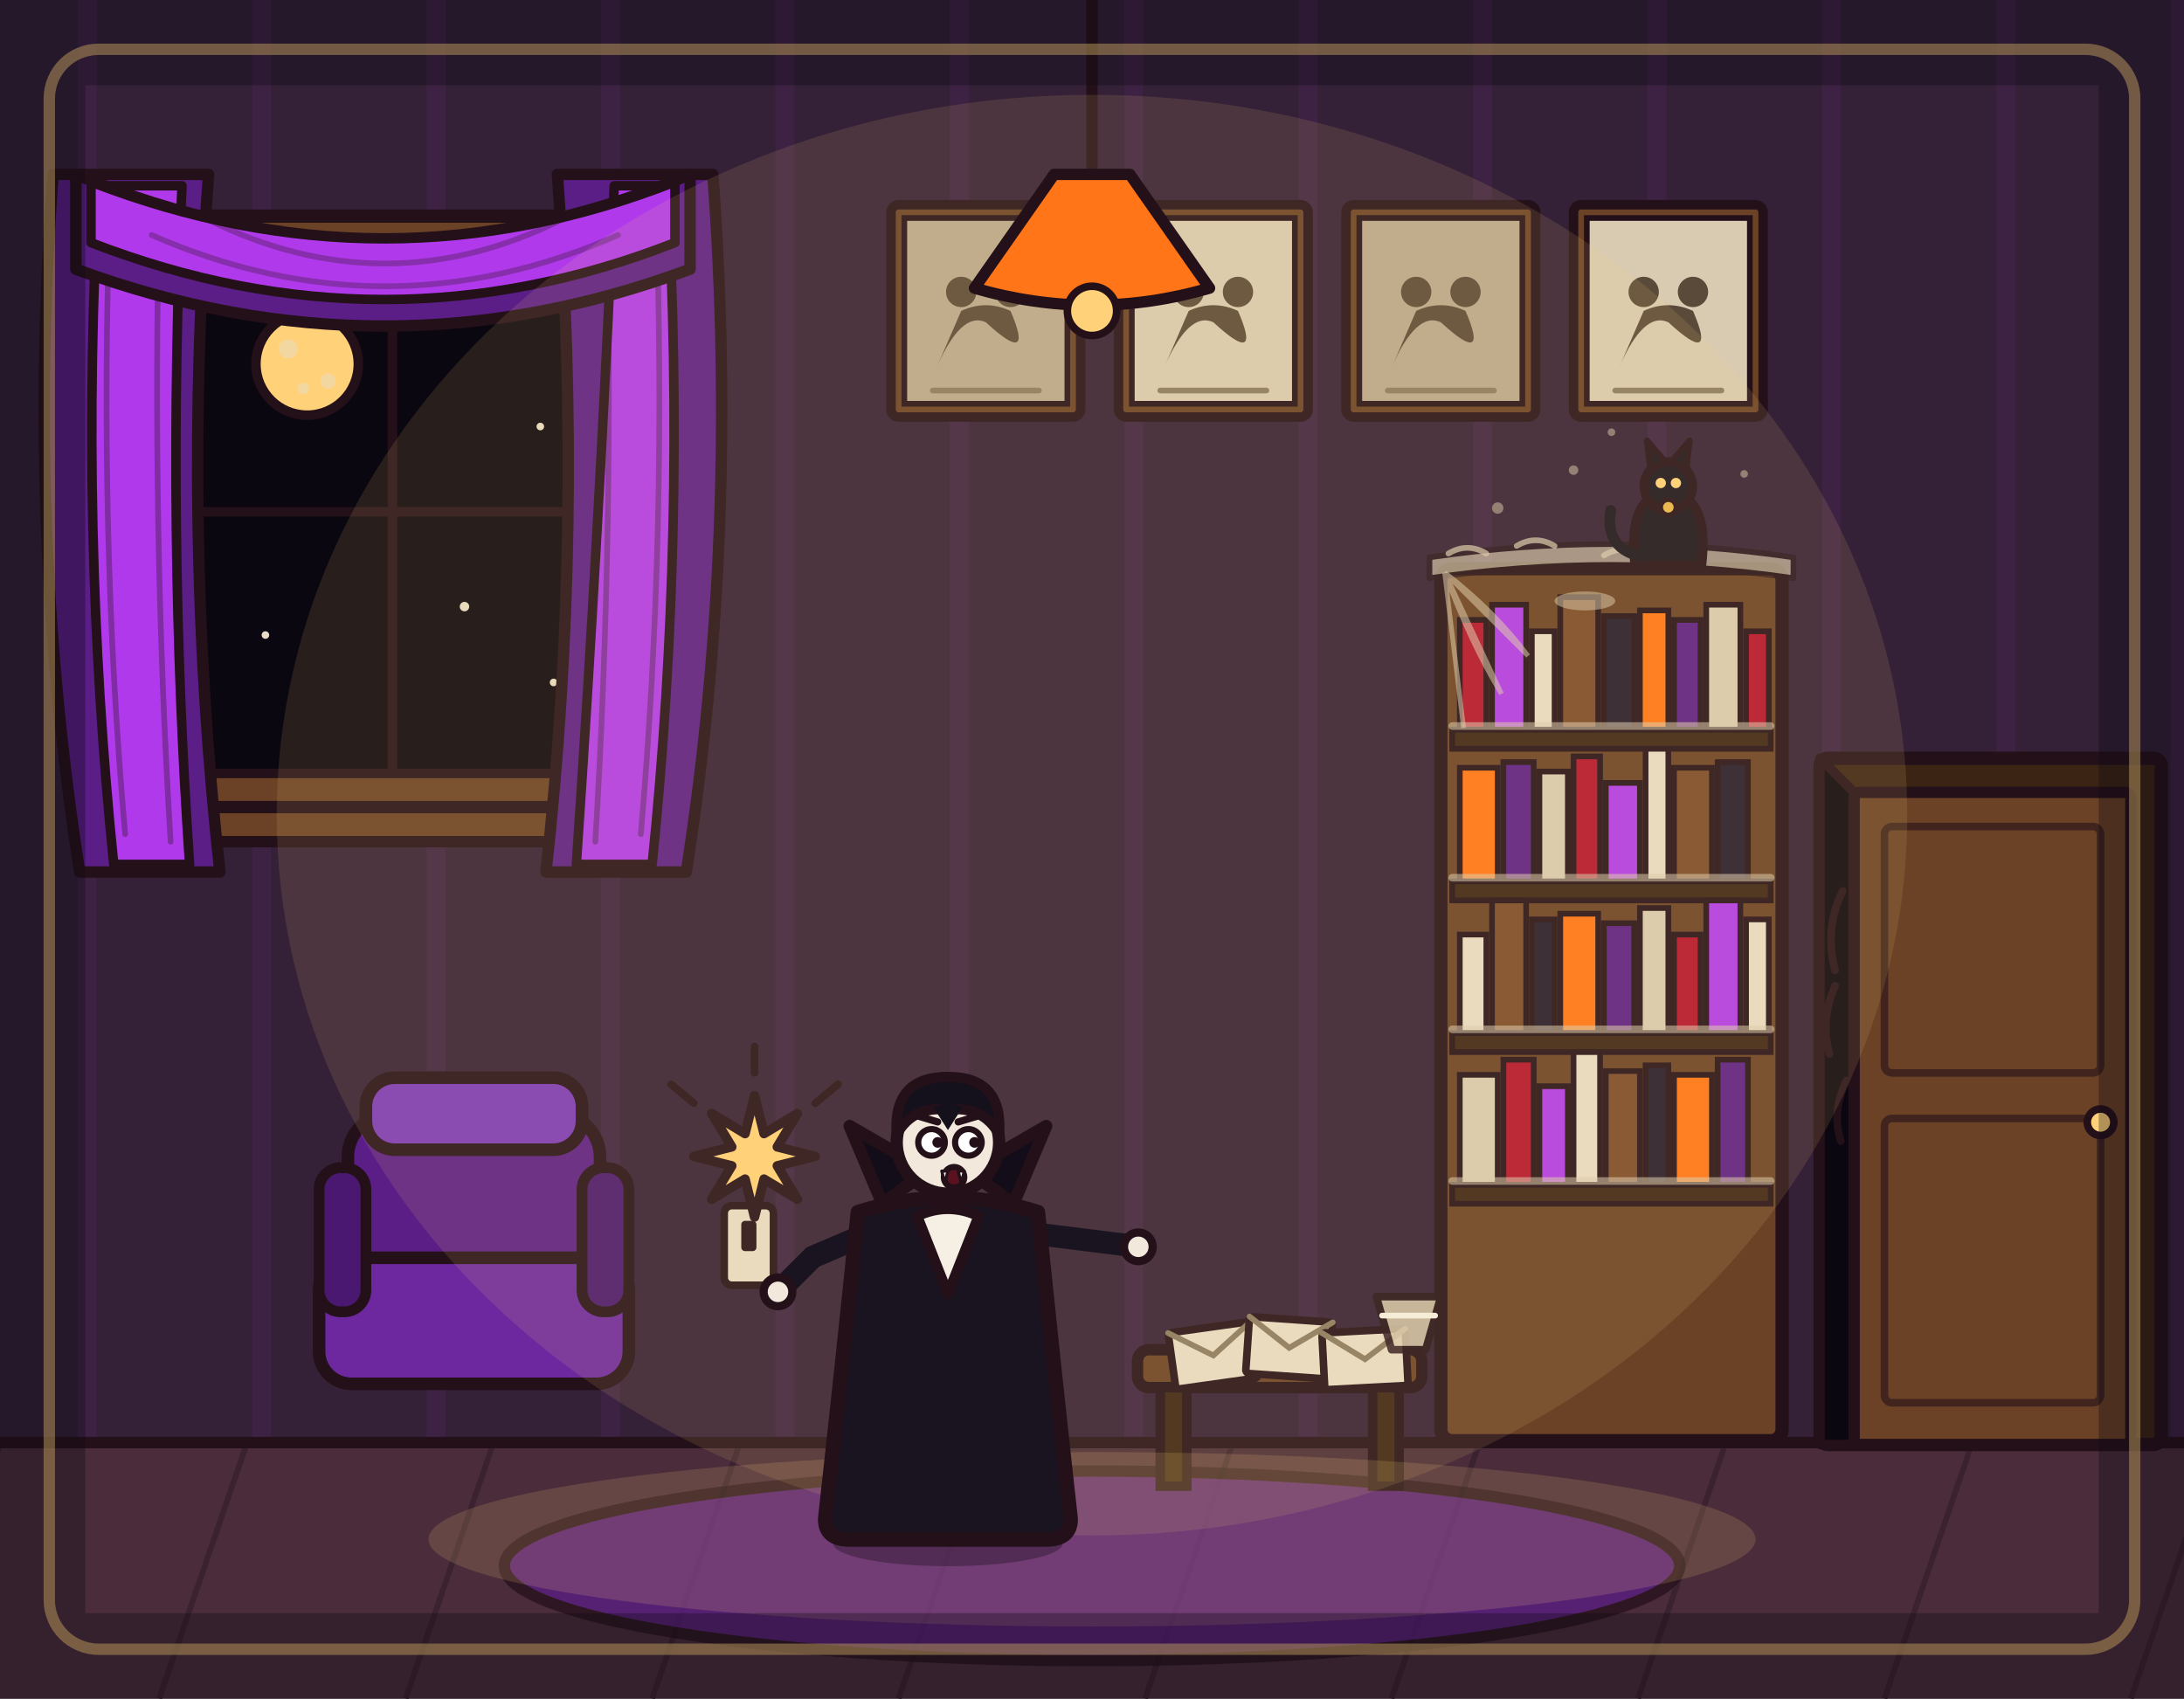
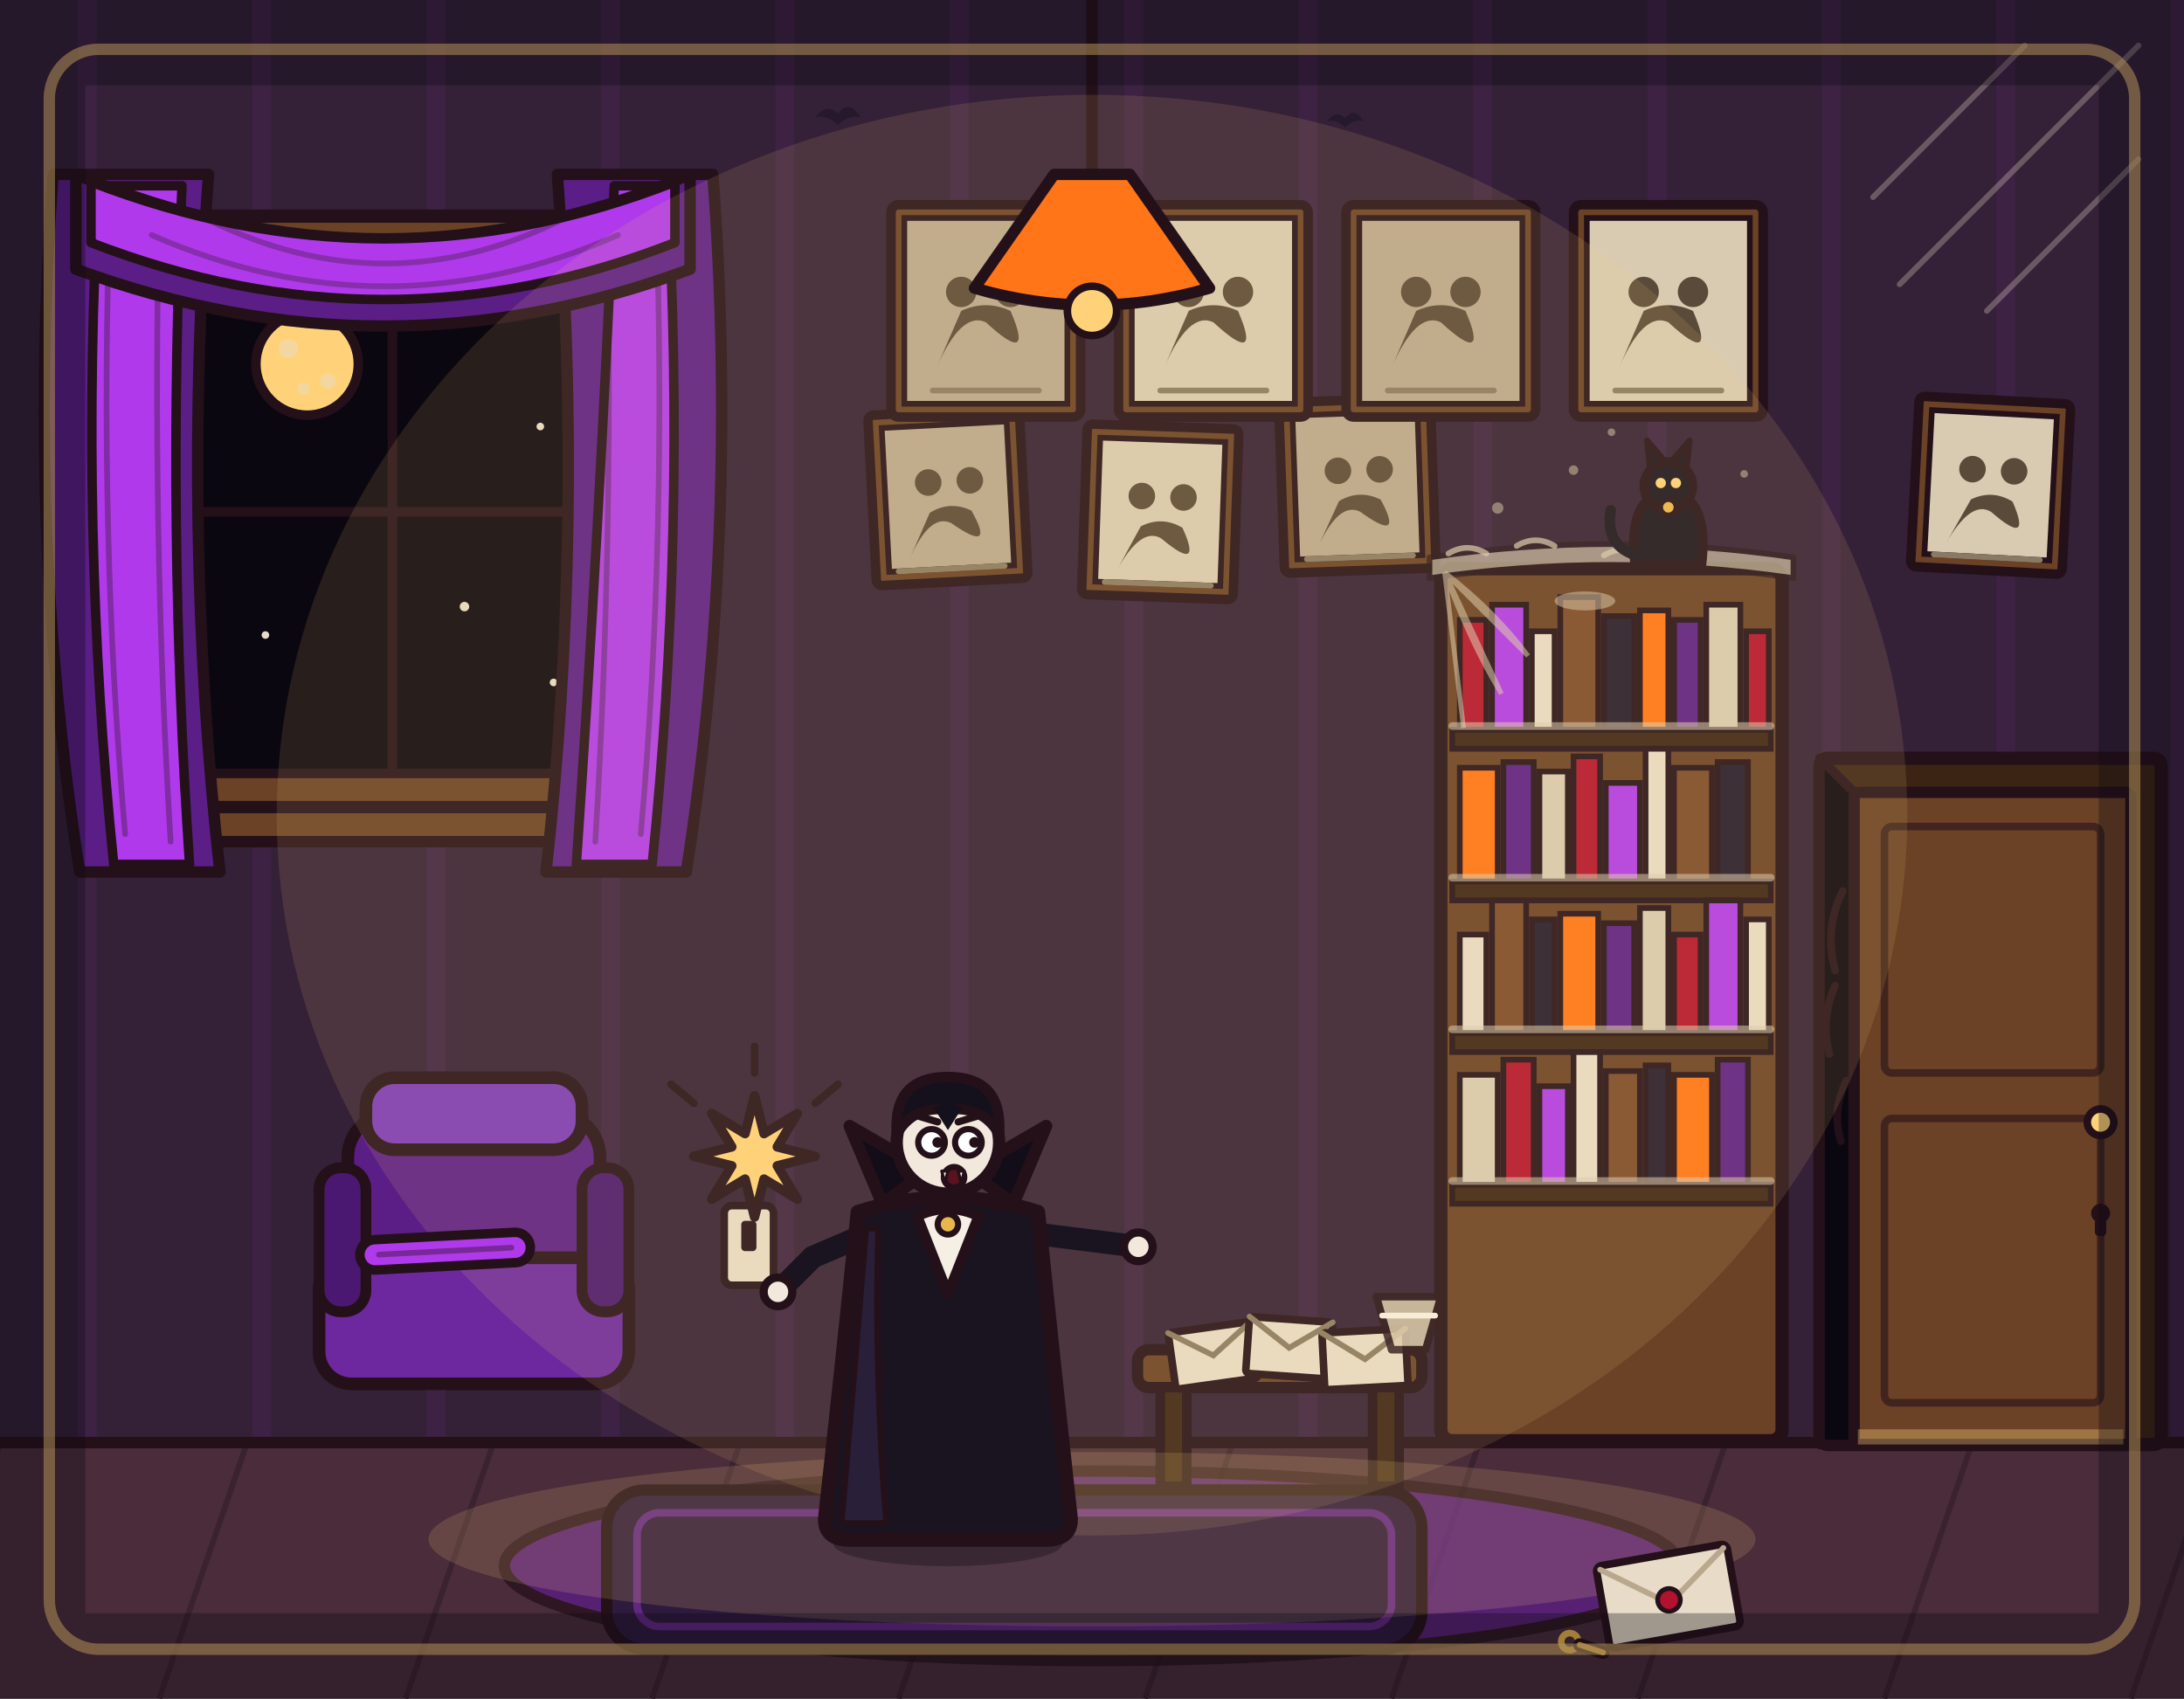
<svg xmlns="http://www.w3.org/2000/svg" viewBox="0 0 1152 896" width="1152" height="896">
  <rect x="0" y="0" width="1152" height="896" fill="#2a1733" />
  <rect x="0" y="0" width="1152" height="760" fill="#ffd27a" opacity=".05" />
  <path d="M46 0V762M138 0V762M230 0V762M322 0V762M414 0V762M506 0V762M598 0V762M690 0V762M782 0V762M874 0V762M966 0V762M1058 0V762M1150 0V762" stroke="#b03aeb" stroke-width="10" opacity=".07" fill="none" />
+   <path d="M1128 24 L1002 150 M1128 84 L1048 164 M1068 24 L988 104" stroke="#e8dcc8" stroke-width="3" opacity=".3" fill="none" stroke-linecap="round" />
+   <g fill="#1a1420" opacity=".55">
+     <path d="M0 0 Q6 -8 12 -2 Q18 -10 24 0 Q18 -2 12 4 Q6 -2 0 0 Z" transform="translate(430 62)" />
+     <path d="M0 0 Q6 -8 12 -2 Q18 -10 24 0 Q18 -2 12 4 Q6 -2 0 0 Z" transform="translate(700 64) scale(.8)" />
+   </g>
+   <g transform="rotate(-3 500 262)">
+     <rect x="460" y="217" width="80" height="90" rx="3" fill="#6b4226" stroke="#241019" stroke-width="5" stroke-linejoin="round" />
+     <rect x="467" y="224" width="66" height="76" fill="#b9a88e" stroke="#241019" stroke-width="3" />
+     <circle cx="490" cy="254" r="7" fill="#5a4a3a" />
+     <circle cx="512" cy="254" r="7" fill="#5a4a3a" />
+     <path d="M478 294 Q490 270 501 276 Q524 294 512 270 Q501 264 490 270 Z" fill="#5a4a3a" />
+     <line x1="472" y1="300" x2="528" y2="300" stroke="#8a7a64" stroke-width="3" stroke-linecap="round" />
+   </g>
+   <g transform="rotate(2 612 270)">
+     <rect x="572" y="225" width="80" height="90" rx="3" fill="#6b4226" stroke="#241019" stroke-width="5" stroke-linejoin="round" />
+     <rect x="579" y="232" width="66" height="76" fill="#d9cbb2" stroke="#241019" stroke-width="3" />
+     <circle cx="602" cy="262" r="7" fill="#5a4a3a" />
+     <circle cx="624" cy="262" r="7" fill="#5a4a3a" />
+     <path d="M590 302 Q602 278 613 284 Q636 302 624 278 Q613 272 602 278 Z" fill="#5a4a3a" />
+     <line x1="584" y1="308" x2="640" y2="308" stroke="#8a7a64" stroke-width="3" stroke-linecap="round" />
+   </g>
+   <g transform="rotate(-2 716 256)">
+     <rect x="676" y="211" width="80" height="90" rx="3" fill="#6b4226" stroke="#241019" stroke-width="5" stroke-linejoin="round" />
+     <rect x="683" y="218" width="66" height="76" fill="#b9a88e" stroke="#241019" stroke-width="3" />
+     <circle cx="706" cy="248" r="7" fill="#5a4a3a" />
+     <circle cx="728" cy="248" r="7" fill="#5a4a3a" />
+     <path d="M694 288 Q706 264 717 270 Q740 288 728 264 Q717 258 706 264 Z" fill="#5a4a3a" />
+     <line x1="688" y1="294" x2="744" y2="294" stroke="#8a7a64" stroke-width="3" stroke-linecap="round" />
+   </g>
+   <g transform="rotate(3 1050 256)">
+     <rect x="1010" y="211" width="80" height="90" rx="3" fill="#6b4226" stroke="#241019" stroke-width="5" stroke-linejoin="round" />
+     <rect x="1017" y="218" width="66" height="76" fill="#d9cbb2" stroke="#241019" stroke-width="3" />
+     <circle cx="1040" cy="248" r="7" fill="#5a4a3a" />
+     <circle cx="1062" cy="248" r="7" fill="#5a4a3a" />
+     <path d="M1028 288 Q1040 264 1051 270 Q1074 288 1062 264 Q1051 258 1040 264 Z" fill="#5a4a3a" />
+     <line x1="1022" y1="294" x2="1078" y2="294" stroke="#8a7a64" stroke-width="3" stroke-linecap="round" />
+   </g>
  <rect x="0" y="760" width="1152" height="136" fill="#4a2c3a" />
  <path d="M0 762 L-46 896M130 762 L84 896M260 762 L214 896M390 762 L344 896M520 762 L474 896M650 762 L604 896M780 762 L734 896M910 762 L864 896M1040 762 L994 896M1170 762 L1124 896" stroke="#3a2230" stroke-width="3" fill="none" />
  <line x1="0" y1="761" x2="1152" y2="761" stroke="#241019" stroke-width="6" stroke-linecap="round" />
  <ellipse cx="576" cy="826" rx="310" ry="50" fill="#5b1e86" stroke="#241019" stroke-width="6" stroke-linejoin="round" opacity=".75" />
+   <rect x="320" y="786" width="430" height="84" rx="20" fill="#2e1a3d" stroke="#241019" stroke-width="6" stroke-linejoin="round" />
+   <rect x="336" y="798" width="398" height="60" rx="12" fill="none" stroke="#b03aeb" stroke-width="4" opacity=".4" />
  <rect x="84" y="114" width="246" height="312" rx="6" fill="#6b4226" stroke="#241019" stroke-width="7" stroke-linejoin="round" />
  <rect x="102" y="132" width="210" height="276" fill="#0b0710" stroke="#241019" stroke-width="5" />
  <line x1="207" y1="132" x2="207" y2="408" stroke="#241019" stroke-width="5" />
  <line x1="102" y1="270" x2="312" y2="270" stroke="#241019" stroke-width="5" />
  <circle cx="162" cy="192" r="27" fill="#ffd27a" stroke="#241019" stroke-width="5" />
  <circle cx="152" cy="184" r="5" fill="#e8dcc8" opacity=".5" />
  <circle cx="173" cy="201" r="4" fill="#e8dcc8" opacity=".5" />
  <circle cx="160" cy="205" r="3" fill="#e8dcc8" opacity=".5" />
  <circle cx="255" cy="165" r="2.5" fill="#e8dcc8" />
  <circle cx="285" cy="225" r="2" fill="#e8dcc8" />
  <circle cx="245" cy="320" r="2.5" fill="#e8dcc8" />
  <circle cx="140" cy="335" r="2" fill="#e8dcc8" />
  <circle cx="292" cy="360" r="2" fill="#e8dcc8" />
  <circle cx="120" cy="160" r="2" fill="#e8dcc8" />
  <rect x="76" y="426" width="262" height="18" rx="4" fill="#6b4226" stroke="#241019" stroke-width="6" stroke-linejoin="round" />
  <path d="M28 92 Q14 280 42 460 L116 460 Q96 280 110 92 Z" fill="#5b1e86" stroke="#241019" stroke-width="6" stroke-linejoin="round" />
  <path d="M52 98 Q42 280 60 456 L100 456 Q88 280 96 98 Z" fill="#b03aeb" stroke="#241019" stroke-width="5" stroke-linejoin="round" />
  <path d="M376 92 Q390 280 362 460 L288 460 Q308 280 294 92 Z" fill="#5b1e86" stroke="#241019" stroke-width="6" stroke-linejoin="round" />
  <path d="M352 98 Q362 280 344 456 L304 456 Q316 280 324 98 Z" fill="#b03aeb" stroke="#241019" stroke-width="5" stroke-linejoin="round" />
  <path d="M58 110 Q52 280 66 440 M84 108 Q80 280 90 444" fill="none" stroke="#241019" stroke-width="3" opacity=".35" stroke-linecap="round" />
  <path d="M346 110 Q352 280 338 440 M320 108 Q324 280 314 444" fill="none" stroke="#241019" stroke-width="3" opacity=".35" stroke-linecap="round" />
  <path d="M40 92 Q203 160 364 92 L364 142 Q203 202 40 142 Z" fill="#5b1e86" stroke="#241019" stroke-width="6" stroke-linejoin="round" />
  <path d="M48 96 Q203 156 356 96 L356 128 Q203 188 48 128 Z" fill="#b03aeb" stroke="#241019" stroke-width="5" stroke-linejoin="round" />
  <path d="M110 116 Q203 162 296 116 M80 124 Q203 178 326 124" fill="none" stroke="#241019" stroke-width="3" opacity=".3" stroke-linecap="round" />
  <rect x="470" y="108" width="100" height="112" rx="4" fill="#6b4226" stroke="#241019" stroke-width="5" stroke-linejoin="round" />
  <rect x="477" y="115" width="86" height="98" fill="#b9a88e" stroke="#241019" stroke-width="3" />
  <circle cx="507" cy="154" r="8" fill="#5a4a3a" />
  <circle cx="533" cy="154" r="8" fill="#5a4a3a" />
  <path d="M494 194 Q507 164 520 170 Q546 194 533 164 Q520 158 507 164 Z" fill="#5a4a3a" />
  <line x1="492" y1="206" x2="548" y2="206" stroke="#8a7a64" stroke-width="3" stroke-linecap="round" />
  <rect x="590" y="108" width="100" height="112" rx="4" fill="#6b4226" stroke="#241019" stroke-width="5" stroke-linejoin="round" />
  <rect x="597" y="115" width="86" height="98" fill="#d9cbb2" stroke="#241019" stroke-width="3" />
  <circle cx="627" cy="154" r="8" fill="#5a4a3a" />
  <circle cx="653" cy="154" r="8" fill="#5a4a3a" />
  <path d="M614 194 Q627 164 640 170 Q666 194 653 164 Q640 158 627 164 Z" fill="#5a4a3a" />
  <line x1="612" y1="206" x2="668" y2="206" stroke="#8a7a64" stroke-width="3" stroke-linecap="round" />
  <rect x="710" y="108" width="100" height="112" rx="4" fill="#6b4226" stroke="#241019" stroke-width="5" stroke-linejoin="round" />
  <rect x="717" y="115" width="86" height="98" fill="#b9a88e" stroke="#241019" stroke-width="3" />
  <circle cx="747" cy="154" r="8" fill="#5a4a3a" />
  <circle cx="773" cy="154" r="8" fill="#5a4a3a" />
  <path d="M734 194 Q747 164 760 170 Q786 194 773 164 Q760 158 747 164 Z" fill="#5a4a3a" />
  <line x1="732" y1="206" x2="788" y2="206" stroke="#8a7a64" stroke-width="3" stroke-linecap="round" />
  <rect x="830" y="108" width="100" height="112" rx="4" fill="#6b4226" stroke="#241019" stroke-width="5" stroke-linejoin="round" />
  <rect x="837" y="115" width="86" height="98" fill="#d9cbb2" stroke="#241019" stroke-width="3" />
  <circle cx="867" cy="154" r="8" fill="#5a4a3a" />
  <circle cx="893" cy="154" r="8" fill="#5a4a3a" />
  <path d="M854 194 Q867 164 880 170 Q906 194 893 164 Q880 158 867 164 Z" fill="#5a4a3a" />
  <line x1="852" y1="206" x2="908" y2="206" stroke="#8a7a64" stroke-width="3" stroke-linecap="round" />
  <rect x="760" y="300" width="180" height="460" rx="6" fill="#6b4226" stroke="#241019" stroke-width="7" stroke-linejoin="round" />
  <rect x="770" y="327" width="14" height="58" fill="#b3122e" stroke="#241019" stroke-width="3" />
  <rect x="787" y="319" width="18" height="66" fill="#b03aeb" stroke="#241019" stroke-width="3" />
  <rect x="808" y="333" width="12" height="52" fill="#e8dcc8" stroke="#241019" stroke-width="3" />
  <rect x="823" y="315" width="20" height="70" fill="#7a4a2c" stroke="#241019" stroke-width="3" />
  <rect x="846" y="325" width="16" height="60" fill="#241a2e" stroke="#241019" stroke-width="3" />
  <rect x="865" y="322" width="15" height="63" fill="#ff7518" stroke="#241019" stroke-width="3" />
  <rect x="883" y="327" width="14" height="58" fill="#5b1e86" stroke="#241019" stroke-width="3" />
  <rect x="900" y="319" width="18" height="66" fill="#d9cbb2" stroke="#241019" stroke-width="3" />
  <rect x="921" y="333" width="12" height="52" fill="#b3122e" stroke="#241019" stroke-width="3" />
  <rect x="766" y="385" width="168" height="10" fill="#3c2415" stroke="#241019" stroke-width="3" />
  <rect x="770" y="405" width="20" height="60" fill="#ff7518" stroke="#241019" stroke-width="3" />
  <rect x="793" y="402" width="16" height="63" fill="#5b1e86" stroke="#241019" stroke-width="3" />
  <rect x="812" y="407" width="15" height="58" fill="#d9cbb2" stroke="#241019" stroke-width="3" />
  <rect x="830" y="399" width="14" height="66" fill="#b3122e" stroke="#241019" stroke-width="3" />
  <rect x="847" y="413" width="18" height="52" fill="#b03aeb" stroke="#241019" stroke-width="3" />
  <rect x="868" y="395" width="12" height="70" fill="#e8dcc8" stroke="#241019" stroke-width="3" />
  <rect x="883" y="405" width="20" height="60" fill="#7a4a2c" stroke="#241019" stroke-width="3" />
  <rect x="906" y="402" width="16" height="63" fill="#241a2e" stroke="#241019" stroke-width="3" />
  <rect x="766" y="465" width="168" height="10" fill="#3c2415" stroke="#241019" stroke-width="3" />
  <rect x="770" y="493" width="14" height="52" fill="#e8dcc8" stroke="#241019" stroke-width="3" />
  <rect x="787" y="475" width="18" height="70" fill="#7a4a2c" stroke="#241019" stroke-width="3" />
  <rect x="808" y="485" width="12" height="60" fill="#241a2e" stroke="#241019" stroke-width="3" />
  <rect x="823" y="482" width="20" height="63" fill="#ff7518" stroke="#241019" stroke-width="3" />
  <rect x="846" y="487" width="16" height="58" fill="#5b1e86" stroke="#241019" stroke-width="3" />
  <rect x="865" y="479" width="15" height="66" fill="#d9cbb2" stroke="#241019" stroke-width="3" />
  <rect x="883" y="493" width="14" height="52" fill="#b3122e" stroke="#241019" stroke-width="3" />
  <rect x="900" y="475" width="18" height="70" fill="#b03aeb" stroke="#241019" stroke-width="3" />
  <rect x="921" y="485" width="12" height="60" fill="#e8dcc8" stroke="#241019" stroke-width="3" />
  <rect x="766" y="545" width="168" height="10" fill="#3c2415" stroke="#241019" stroke-width="3" />
  <rect x="770" y="567" width="20" height="58" fill="#d9cbb2" stroke="#241019" stroke-width="3" />
  <rect x="793" y="559" width="16" height="66" fill="#b3122e" stroke="#241019" stroke-width="3" />
  <rect x="812" y="573" width="15" height="52" fill="#b03aeb" stroke="#241019" stroke-width="3" />
  <rect x="830" y="555" width="14" height="70" fill="#e8dcc8" stroke="#241019" stroke-width="3" />
  <rect x="847" y="565" width="18" height="60" fill="#7a4a2c" stroke="#241019" stroke-width="3" />
  <rect x="868" y="562" width="12" height="63" fill="#241a2e" stroke="#241019" stroke-width="3" />
  <rect x="883" y="567" width="20" height="58" fill="#ff7518" stroke="#241019" stroke-width="3" />
  <rect x="906" y="559" width="16" height="66" fill="#5b1e86" stroke="#241019" stroke-width="3" />
  <rect x="766" y="625" width="168" height="10" fill="#3c2415" stroke="#241019" stroke-width="3" />
  <path d="M754 294 Q850 280 946 294 L946 305 Q850 291 754 305 Z" fill="#d9cbb2" opacity=".65" stroke="#241019" stroke-width="3" stroke-linejoin="round" />
  <path d="M766 383 L934 383 M766 463 L934 463 M766 543 L934 543 M766 623 L934 623" fill="none" stroke="#d9cbb2" stroke-width="4" opacity=".55" stroke-linecap="round" />
  <g fill="#d9cbb2" opacity=".5">
    <circle cx="790" cy="268" r="3" />
    <circle cx="830" cy="248" r="2.5" />
    <circle cx="880" cy="270" r="3" />
    <circle cx="920" cy="250" r="2" />
    <circle cx="850" cy="228" r="2" />
    <ellipse cx="836" cy="317" rx="16" ry="5" />
  </g>
  <path d="M764 292 q10 -6 20 0 M800 288 q10 -6 20 0 M846 293 q10 -6 20 0" fill="none" stroke="#d9cbb2" stroke-width="3" opacity=".7" stroke-linecap="round" />
  <path d="M762 302 L806 346 M762 302 L792 366 M762 302 L772 384 M762 302 Q788 322 806 346 M762 302 Q776 340 792 366" fill="none" stroke="#d9cbb2" stroke-width="2.5" opacity=".55" />
  <g transform="translate(880 298) scale(0.8)">
    <path d="M-22 0 Q-26 -34 -12 -44 Q0 -50 12 -44 Q26 -34 22 0 Z" fill="#1a1420" stroke="#241019" stroke-width="6" stroke-linejoin="round" />
    <circle cx="0" cy="-52" r="16" fill="#1a1420" stroke="#241019" stroke-width="6" stroke-linejoin="round" />
    <path d="M-12 -64 L-14 -82 L-2 -68 Z" fill="#1a1420" stroke="#241019" stroke-width="4" stroke-linejoin="round" />
    <path d="M12 -64 L14 -82 L2 -68 Z" fill="#1a1420" stroke="#241019" stroke-width="4" stroke-linejoin="round" />
    <path d="M-20 -6 Q-42 -12 -38 -36" fill="none" stroke="#1a1420" stroke-width="7" stroke-linecap="round" />
    <circle cx="-5" cy="-54" r="3.4" fill="#ffd27a" />
    <circle cx="5" cy="-54" r="3.4" fill="#ffd27a" />
    <circle cx="0" cy="-38" r="5" fill="#e8b64c" stroke="#241019" stroke-width="3" />
  </g>
  <g transform="translate(250 730) scale(0.95)">
    <rect x="-70" y="-150" width="140" height="110" rx="24" fill="#5b1e86" stroke="#241019" stroke-width="7" stroke-linejoin="round" />
    <rect x="-86" y="-70" width="172" height="70" rx="18" fill="#6d28a0" stroke="#241019" stroke-width="7" stroke-linejoin="round" />
    <rect x="-86" y="-120" width="26" height="80" rx="12" fill="#4a1870" stroke="#241019" stroke-width="6" stroke-linejoin="round" />
    <rect x="60" y="-120" width="26" height="80" rx="12" fill="#4a1870" stroke="#241019" stroke-width="6" stroke-linejoin="round" />
    <rect x="-60" y="-170" width="120" height="40" rx="16" fill="#7a3ab8" stroke="#241019" stroke-width="7" stroke-linejoin="round" />
  </g>
  <rect x="600" y="712" width="150" height="20" rx="6" fill="#6b4226" stroke="#241019" stroke-width="6" stroke-linejoin="round" />
  <rect x="612" y="732" width="14" height="52" fill="#3c2415" stroke="#241019" stroke-width="5" />
  <rect x="724" y="732" width="14" height="52" fill="#3c2415" stroke="#241019" stroke-width="5" />
  <g transform="rotate(-8 640 715)">
    <rect x="618" y="700" width="44" height="30" rx="2" fill="#e8dcc8" stroke="#241019" stroke-width="4" stroke-linejoin="round" />
    <path d="M618 700 L640 715 L662 700" fill="none" stroke="#8a7a64" stroke-width="3" stroke-linecap="round" />
  </g>
  <g transform="rotate(4 680 711)">
    <rect x="658" y="696" width="44" height="30" rx="2" fill="#e8dcc8" stroke="#241019" stroke-width="4" stroke-linejoin="round" />
    <path d="M658 696 L680 711 L702 696" fill="none" stroke="#8a7a64" stroke-width="3" stroke-linecap="round" />
  </g>
  <g transform="rotate(-3 720 717)">
    <rect x="698" y="702" width="44" height="30" rx="2" fill="#e8dcc8" stroke="#241019" stroke-width="4" stroke-linejoin="round" />
    <path d="M698 702 L720 717 L742 702" fill="none" stroke="#8a7a64" stroke-width="3" stroke-linecap="round" />
  </g>
  <path d="M726 684 L734 712 L752 712 L760 684 Z" fill="#d9cbb2" opacity=".85" stroke="#241019" stroke-width="4" stroke-linejoin="round" />
  <line x1="729" y1="694" x2="757" y2="694" stroke="#f6efe4" stroke-width="3" stroke-linecap="round" />
  <rect x="960" y="400" width="180" height="362" rx="4" fill="#3c2415" stroke="#241019" stroke-width="7" stroke-linejoin="round" />
  <path d="M960 400 L978 418 L978 762 L960 762 Z" fill="#0b0710" stroke="#241019" stroke-width="5" stroke-linejoin="round" />
  <rect x="978" y="418" width="146" height="344" rx="3" fill="#6b4226" stroke="#241019" stroke-width="6" stroke-linejoin="round" />
  <rect x="994" y="436" width="114" height="130" rx="4" fill="none" stroke="#241019" stroke-width="4" opacity=".6" />
  <rect x="994" y="590" width="114" height="150" rx="4" fill="none" stroke="#241019" stroke-width="4" opacity=".6" />
  <circle cx="1108" cy="592" r="7" fill="#ffd27a" stroke="#241019" stroke-width="4" />
  <path d="M972 470 q-10 20 -4 42" fill="none" stroke="#241019" stroke-width="4" stroke-linecap="round" />
  <path d="M968 520 q-8 18 -3 36" fill="none" stroke="#241019" stroke-width="4" stroke-linecap="round" />
  <path d="M974 570 q-8 16 -3 32" fill="none" stroke="#241019" stroke-width="4" stroke-linecap="round" />
  <rect x="382" y="636" width="26" height="42" rx="4" fill="#e8dcc8" stroke="#241019" stroke-width="4" stroke-linejoin="round" />
  <rect x="391" y="644" width="8" height="16" rx="2" fill="#241019" />
  <polygon points="398.0,578.0 403.0,598.0 420.6,587.4 410.0,605.0 430.0,610.0 410.0,615.0 420.6,632.6 403.0,622.0 398.0,642.0 393.0,622.0 375.4,632.6 386.0,615.0 366.0,610.0 386.0,605.0 375.4,587.4 393.0,598.0" fill="#ffd27a" stroke="#241019" stroke-width="5" stroke-linejoin="round" />
  <path d="M398 566 L398 552 M366 582 L354 572 M430 582 L442 572" stroke="#241019" stroke-width="4" stroke-linecap="round" />
  <line x1="576" y1="0" x2="576" y2="92" stroke="#241019" stroke-width="6" stroke-linecap="round" />
  <ellipse cx="576" cy="430" rx="430" ry="380" fill="#ffd27a" opacity=".12" />
  <path d="M514 152 L556 92 L596 92 L638 152 Q576 170 514 152 Z" fill="#ff7518" stroke="#241019" stroke-width="6" stroke-linejoin="round" />
  <circle cx="576" cy="164" r="13" fill="#ffd27a" stroke="#241019" stroke-width="4" />
  <ellipse cx="576" cy="812" rx="350" ry="46" fill="#ffd27a" opacity=".16" />
  <g transform="translate(500 810) scale(1.08)">
    <ellipse cx="0" cy="4" rx="56" ry="11" fill="#000000" opacity=".28" />
    <path d="M-12 -62 L-16 -6" fill="none" stroke="#241a2e" stroke-width="15" stroke-linecap="round" />
    <path d="M12 -62 L16 -6" fill="none" stroke="#241a2e" stroke-width="15" stroke-linecap="round" />
    <ellipse cx="-18" cy="-4" rx="15" ry="7" fill="#14101c" stroke="#241019" stroke-width="4" />
    <ellipse cx="18" cy="-4" rx="15" ry="7" fill="#14101c" stroke="#241019" stroke-width="4" />
    <path d="M-38 -148 L-66 -136 L-80 -122" fill="none" stroke="#1a1420" stroke-width="11" stroke-linecap="round" />
    <circle cx="-83" cy="-119" r="7" fill="#f2e8dc" stroke="#241019" stroke-width="4" />
    <path d="M38 -148 L86 -142" fill="none" stroke="#1a1420" stroke-width="11" stroke-linecap="round" />
    <circle cx="93" cy="-141" r="7" fill="#f2e8dc" stroke="#241019" stroke-width="4" />
    <path d="M-44 -158 Q-52 -80 -60 -8 Q-60 2 -48 2 L48 2 Q60 2 60 -8 Q52 -80 44 -158 Q0 -172 -44 -158 Z" fill="#1a1420" stroke="#241019" stroke-width="7" stroke-linejoin="round" />
    <path d="M-32 -162 L-48 -200 L-10 -178 Z" fill="#120d18" stroke="#241019" stroke-width="6" stroke-linejoin="round" />
    <path d="M32 -162 L48 -200 L10 -178 Z" fill="#120d18" stroke="#241019" stroke-width="6" stroke-linejoin="round" />
    <path d="M-15 -156 L0 -118 L15 -156 Q0 -163 -15 -156 Z" fill="#f6efe4" stroke="#241019" stroke-width="5" stroke-linejoin="round" />
    <circle cx="0" cy="-192" r="25" fill="#f2e8dc" stroke="#241019" stroke-width="6" stroke-linejoin="round" />
    <path d="M-25 -196 Q-27 -224 0 -224 Q27 -224 25 -196 Q17 -210 0 -208 Q-17 -210 -25 -196 Z" fill="#14101c" stroke="#241019" stroke-width="5" stroke-linejoin="round" />
    <path d="M-7 -209 L0 -198 L7 -209 Q0 -213 -7 -209 Z" fill="#14101c" />
    <path d="M-15 -205 L-5 -202 M5 -202 L15 -205" fill="none" stroke="#241019" stroke-width="3.5" stroke-linecap="round" />
    <circle cx="-8" cy="-192" r="6.5" fill="#ffffff" stroke="#241019" stroke-width="3" />
    <circle cx="10" cy="-192" r="6.5" fill="#ffffff" stroke="#241019" stroke-width="3" />
    <circle cx="-5" cy="-192" r="2.6" fill="#241019" />
    <circle cx="13" cy="-192" r="2.6" fill="#241019" />
    <circle cx="3" cy="-175" r="5" fill="#5b1220" stroke="#241019" stroke-width="3" />
    <path d="M-3 -178 L0 -178 L-1.5 -172 Z" fill="#ffffff" stroke="#241019" stroke-width="1.5" stroke-linejoin="round" />
    <path d="M5 -178 L8 -178 L6.5 -172 Z" fill="#ffffff" stroke="#241019" stroke-width="1.5" stroke-linejoin="round" />
  </g>
+   <g transform="rotate(-3 235 664)">
+     <rect x="190" y="652" width="90" height="16" rx="8" fill="#b03aeb" stroke="#241019" stroke-width="5" stroke-linejoin="round" />
+     <line x1="200" y1="660" x2="270" y2="660" stroke="#241019" stroke-width="3" opacity=".4" stroke-linecap="round" />
+   </g>
+   <g>
+     <rect x="980" y="754" width="140" height="8" fill="#ffd27a" opacity=".35" />
+     <circle cx="1108" cy="640" r="5" fill="#241019" />
+     <rect x="1105" y="643" width="6" height="9" rx="2" fill="#241019" />
+   </g>
+   <g transform="rotate(-10 880 842)">
+     <rect x="845" y="820" width="70" height="44" rx="3" fill="#e8dcc8" stroke="#241019" stroke-width="4" stroke-linejoin="round" />
+     <path d="M847 822 L880 846 L913 822" fill="none" stroke="#b9a88e" stroke-width="3" stroke-linecap="round" />
+     <circle cx="880" cy="844" r="6" fill="#b3122e" stroke="#241019" stroke-width="2.5" />
+   </g>
+   <g transform="translate(828 866) rotate(18)">
+     <circle cx="0" cy="0" r="4.5" fill="none" stroke="#e8b64c" stroke-width="3.5" />
+     <rect x="3" y="-2.5" width="18" height="5" rx="2.5" fill="#e8b64c" stroke="#241019" stroke-width="2" />
+   </g>
+   <g transform="translate(500 810) scale(1.08)">
+     <path d="M-40 -150 Q-46 -76 -52 -6 L-30 -6 Q-36 -76 -34 -150 Z" fill="#2a1f38" stroke="#241019" stroke-width="3" stroke-linejoin="round" />
+     <circle cx="0" cy="-152" r="5" fill="#e8b64c" stroke="#241019" stroke-width="3" />
+   </g>
  <rect x="26" y="26" width="1100" height="844" rx="26" fill="none" stroke="#ffd27a" stroke-width="6" opacity=".55" />
  <rect x="0" y="0" width="1152" height="896" fill="none" stroke="#0b0710" stroke-width="90" opacity=".32" />
</svg>
